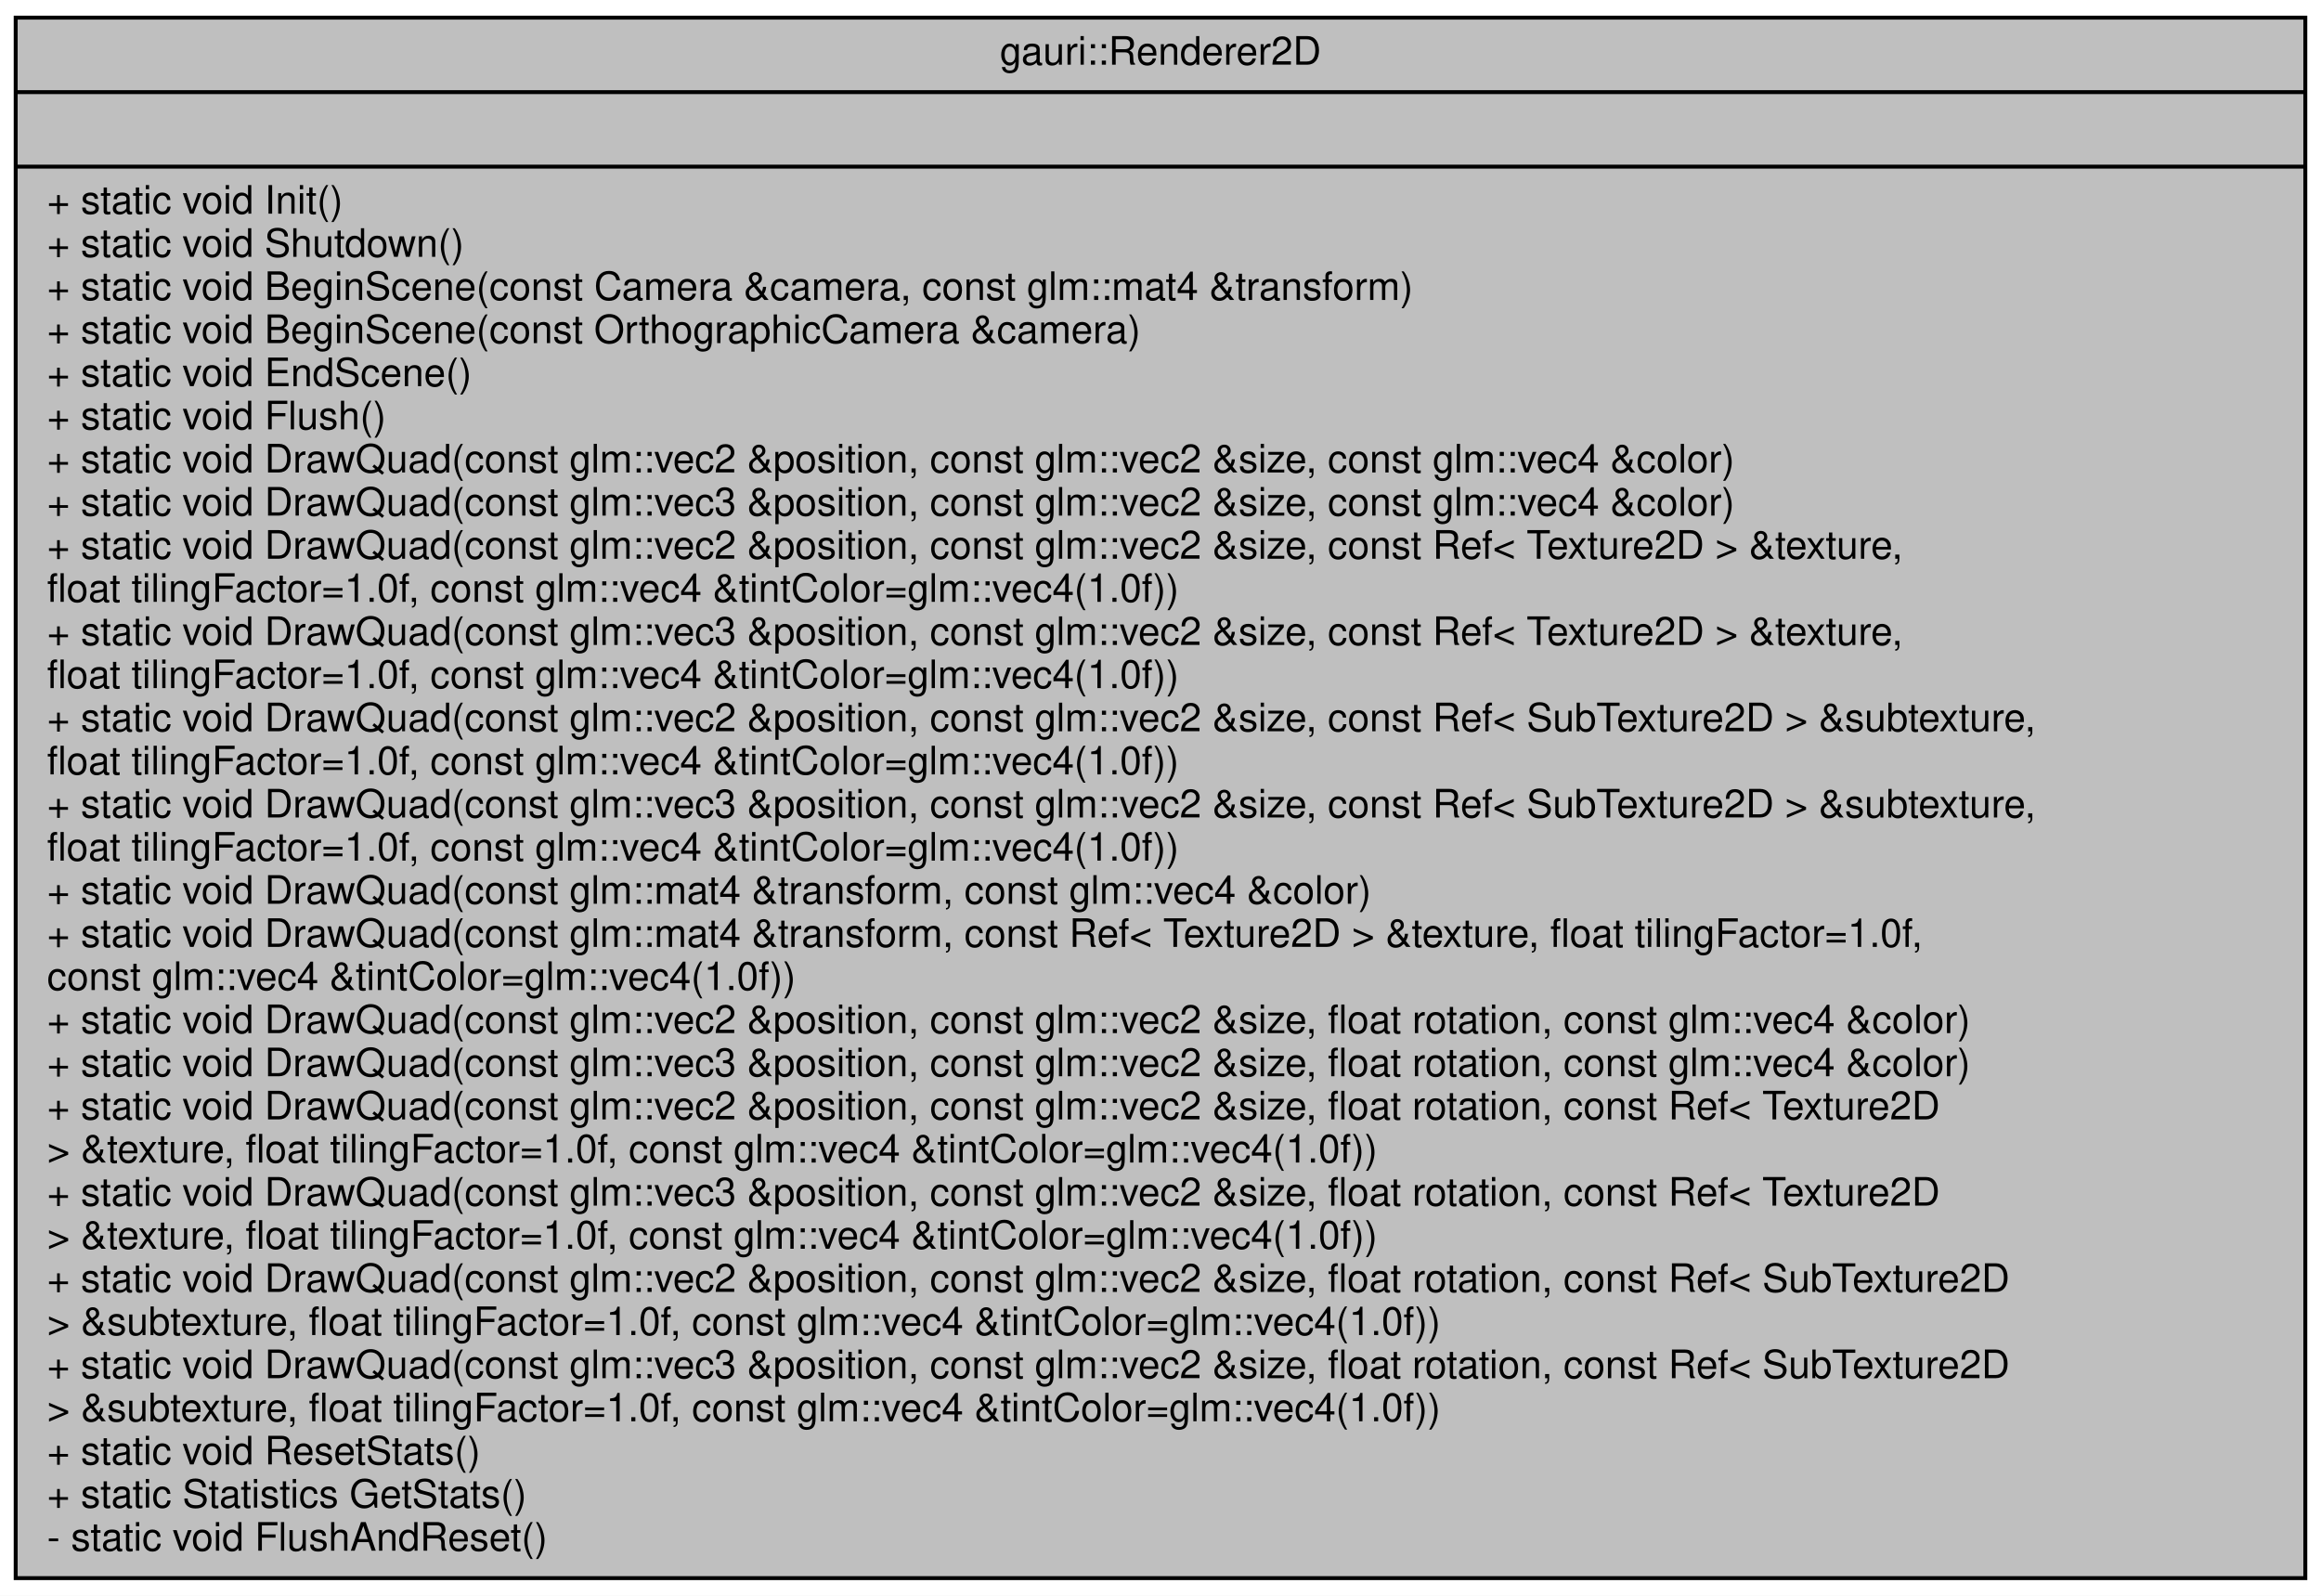
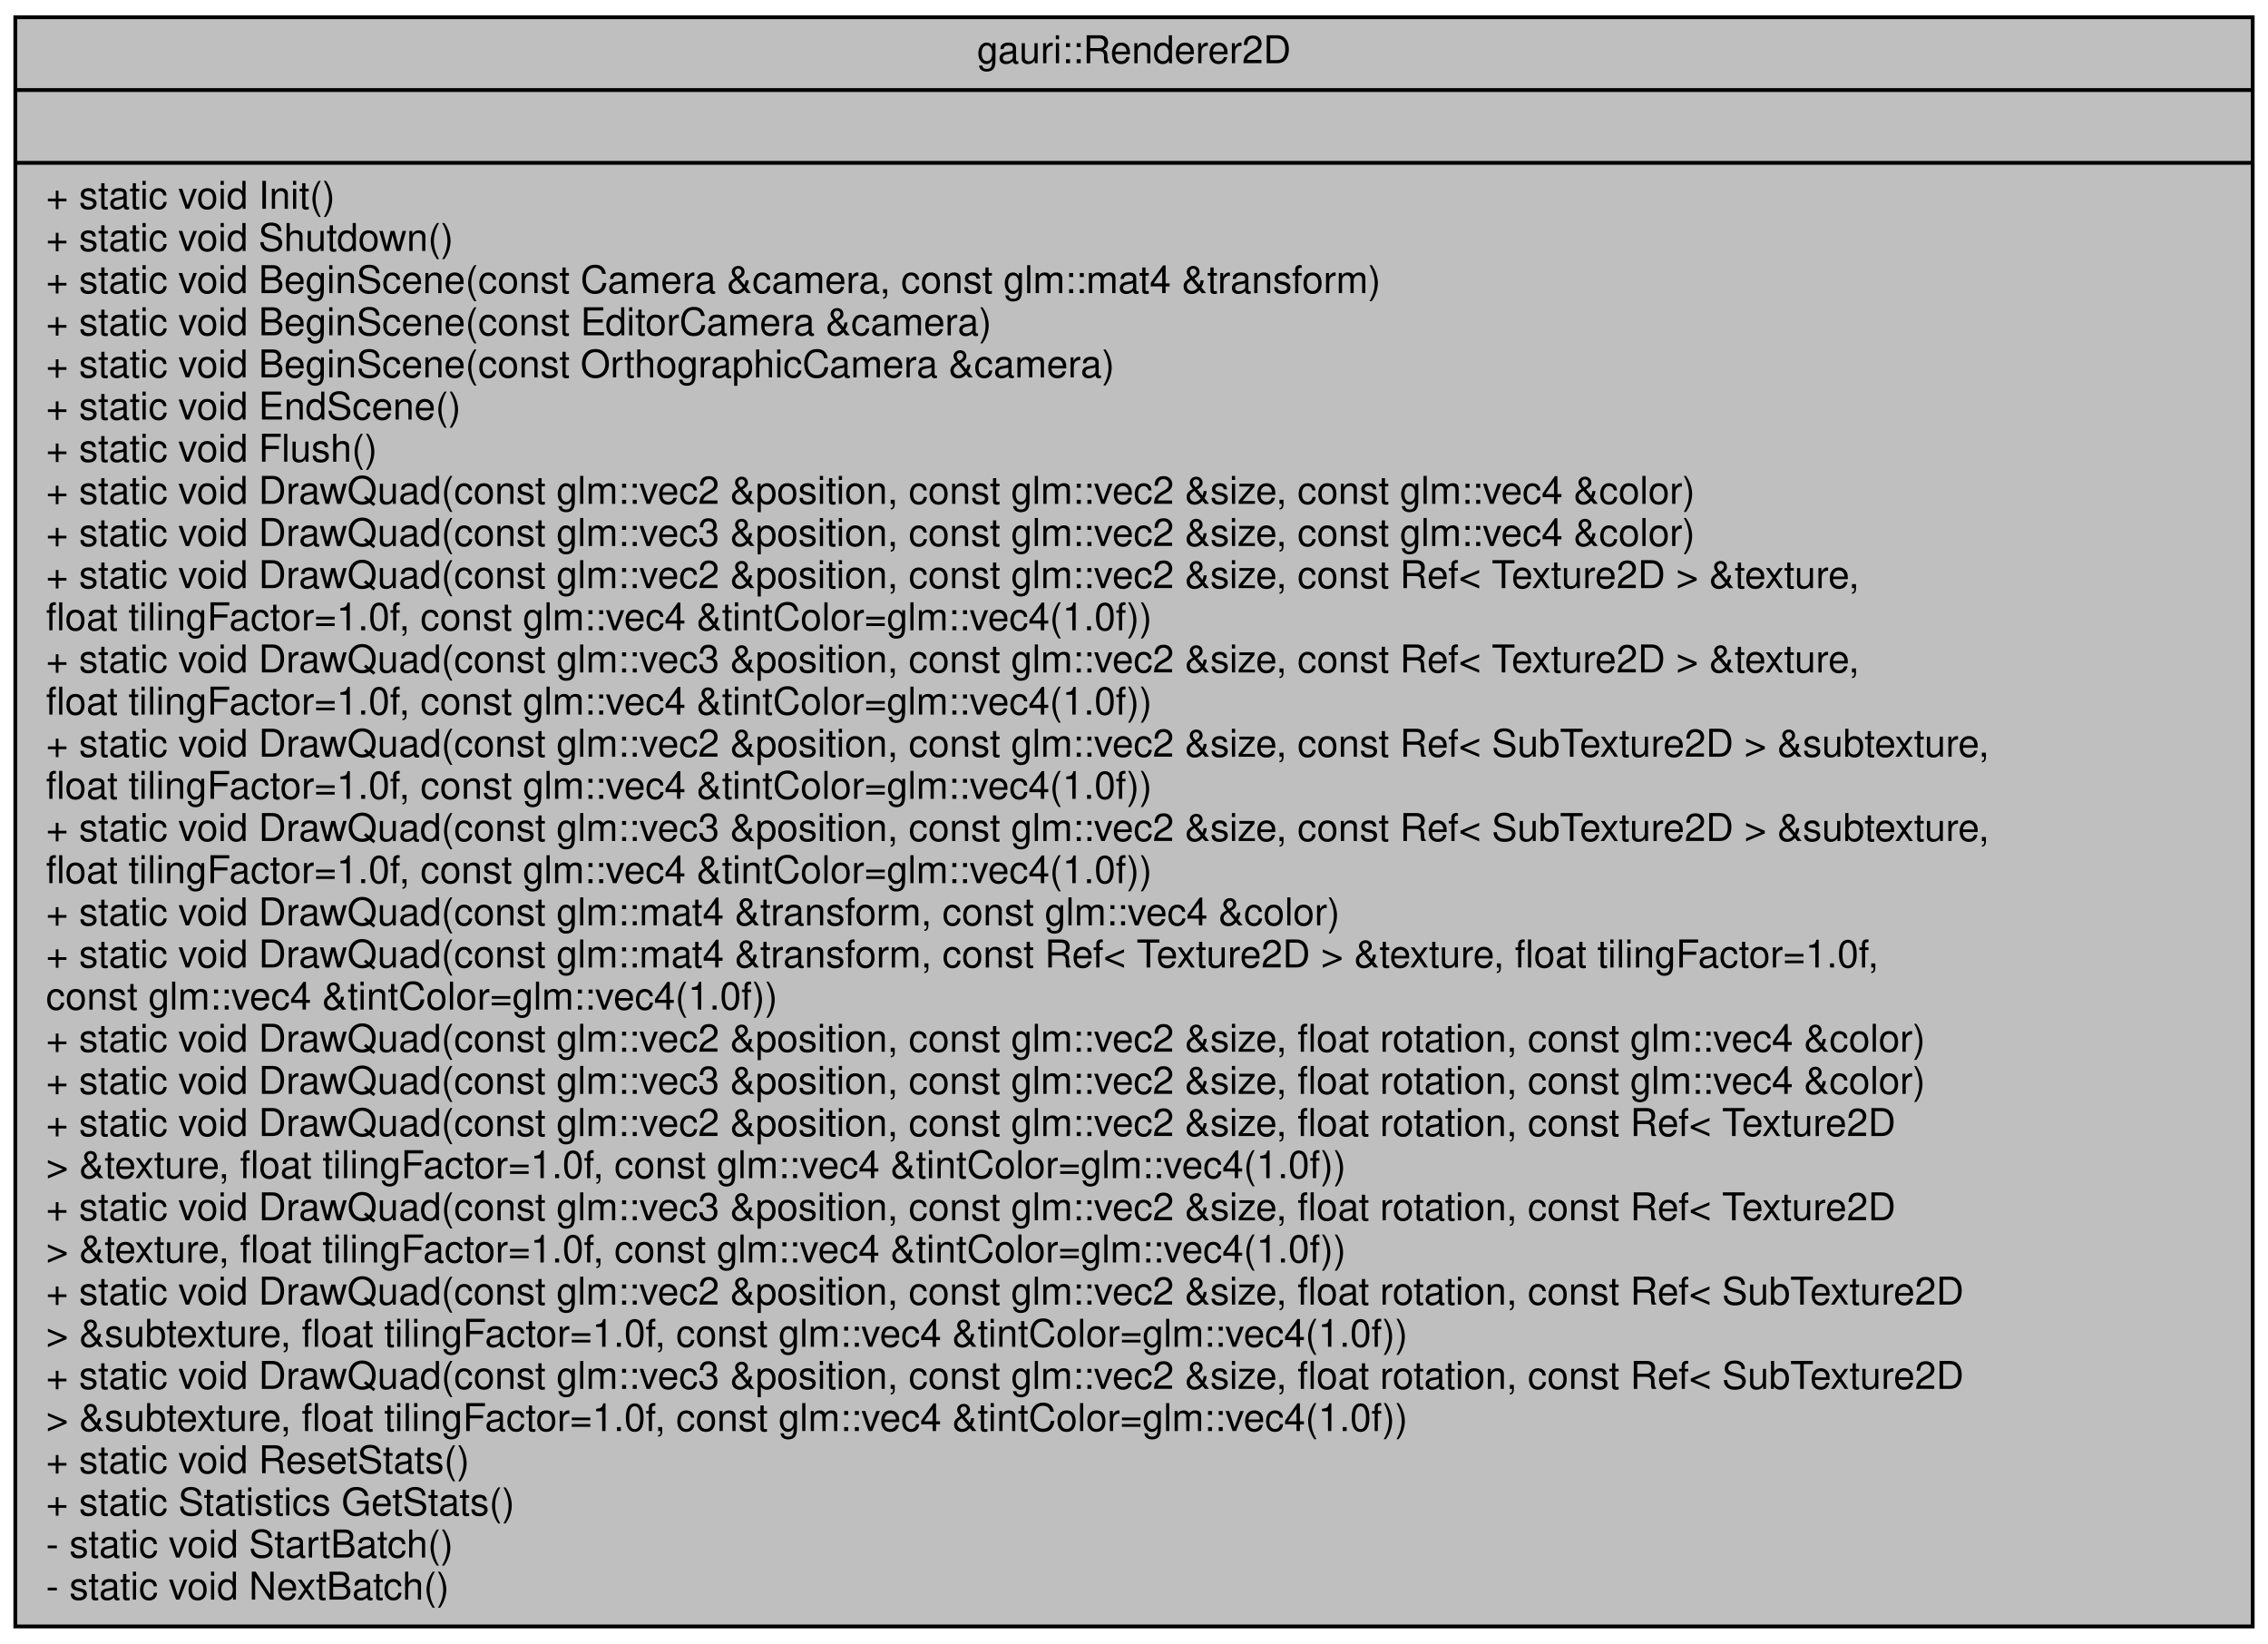
- <svg xmlns="http://www.w3.org/2000/svg" xmlns:xlink="http://www.w3.org/1999/xlink" width="592pt" height="407pt" viewBox="0.00 0.00 592.00 407.00">
-   <g id="graph0" class="graph" transform="scale(1 1) rotate(0) translate(4 403)">
-     <polygon fill="white" stroke="transparent" points="-4,4 -4,-403 588,-403 588,4 -4,4" />
+ <svg xmlns="http://www.w3.org/2000/svg" xmlns:xlink="http://www.w3.org/1999/xlink" width="592pt" height="429pt" viewBox="0.00 0.00 592.00 429.00">
+   <g id="graph0" class="graph" transform="scale(1 1) rotate(0) translate(4 425)">
+     <polygon fill="white" stroke="transparent" points="-4,4 -4,-425 588,-425 588,4 -4,4" />
    <g id="node1" class="node">
      <g id="a_node1">
        <a xlink:title=" ">
-           <polygon fill="#bfbfbf" stroke="black" points="0,-0.5 0,-398.5 584,-398.5 584,-0.5 0,-0.5" />
-           <text text-anchor="middle" x="292" y="-386.5" font-family="Helvetica,sans-Serif" font-size="10.00">gauri::Renderer2D</text>
-           <polyline fill="none" stroke="black" points="0,-379.5 584,-379.5 " />
-           <text text-anchor="middle" x="292" y="-367.5" font-family="Helvetica,sans-Serif" font-size="10.00"> </text>
-           <polyline fill="none" stroke="black" points="0,-360.5 584,-360.5 " />
-           <text text-anchor="start" x="8" y="-348.5" font-family="Helvetica,sans-Serif" font-size="10.00">+ static void Init()</text>
-           <text text-anchor="start" x="8" y="-337.5" font-family="Helvetica,sans-Serif" font-size="10.00">+ static void Shutdown()</text>
-           <text text-anchor="start" x="8" y="-326.5" font-family="Helvetica,sans-Serif" font-size="10.00">+ static void BeginScene(const Camera &amp;camera, const glm::mat4 &amp;transform)</text>
-           <text text-anchor="start" x="8" y="-315.5" font-family="Helvetica,sans-Serif" font-size="10.00">+ static void BeginScene(const OrthographicCamera &amp;camera)</text>
-           <text text-anchor="start" x="8" y="-304.5" font-family="Helvetica,sans-Serif" font-size="10.00">+ static void EndScene()</text>
-           <text text-anchor="start" x="8" y="-293.5" font-family="Helvetica,sans-Serif" font-size="10.00">+ static void Flush()</text>
-           <text text-anchor="start" x="8" y="-282.5" font-family="Helvetica,sans-Serif" font-size="10.00">+ static void DrawQuad(const glm::vec2 &amp;position, const glm::vec2 &amp;size, const glm::vec4 &amp;color)</text>
-           <text text-anchor="start" x="8" y="-271.5" font-family="Helvetica,sans-Serif" font-size="10.00">+ static void DrawQuad(const glm::vec3 &amp;position, const glm::vec2 &amp;size, const glm::vec4 &amp;color)</text>
-           <text text-anchor="start" x="8" y="-260.5" font-family="Helvetica,sans-Serif" font-size="10.00">+ static void DrawQuad(const glm::vec2 &amp;position, const glm::vec2 &amp;size, const Ref&lt; Texture2D &gt; &amp;texture,</text>
-           <text text-anchor="start" x="8" y="-249.5" font-family="Helvetica,sans-Serif" font-size="10.00"> float tilingFactor=1.0f, const glm::vec4 &amp;tintColor=glm::vec4(1.0f))</text>
-           <text text-anchor="start" x="8" y="-238.5" font-family="Helvetica,sans-Serif" font-size="10.00">+ static void DrawQuad(const glm::vec3 &amp;position, const glm::vec2 &amp;size, const Ref&lt; Texture2D &gt; &amp;texture,</text>
-           <text text-anchor="start" x="8" y="-227.5" font-family="Helvetica,sans-Serif" font-size="10.00"> float tilingFactor=1.0f, const glm::vec4 &amp;tintColor=glm::vec4(1.0f))</text>
-           <text text-anchor="start" x="8" y="-216.5" font-family="Helvetica,sans-Serif" font-size="10.00">+ static void DrawQuad(const glm::vec2 &amp;position, const glm::vec2 &amp;size, const Ref&lt; SubTexture2D &gt; &amp;subtexture,</text>
-           <text text-anchor="start" x="8" y="-205.5" font-family="Helvetica,sans-Serif" font-size="10.00"> float tilingFactor=1.0f, const glm::vec4 &amp;tintColor=glm::vec4(1.0f))</text>
-           <text text-anchor="start" x="8" y="-194.5" font-family="Helvetica,sans-Serif" font-size="10.00">+ static void DrawQuad(const glm::vec3 &amp;position, const glm::vec2 &amp;size, const Ref&lt; SubTexture2D &gt; &amp;subtexture,</text>
-           <text text-anchor="start" x="8" y="-183.5" font-family="Helvetica,sans-Serif" font-size="10.00"> float tilingFactor=1.0f, const glm::vec4 &amp;tintColor=glm::vec4(1.0f))</text>
-           <text text-anchor="start" x="8" y="-172.5" font-family="Helvetica,sans-Serif" font-size="10.00">+ static void DrawQuad(const glm::mat4 &amp;transform, const glm::vec4 &amp;color)</text>
-           <text text-anchor="start" x="8" y="-161.5" font-family="Helvetica,sans-Serif" font-size="10.00">+ static void DrawQuad(const glm::mat4 &amp;transform, const Ref&lt; Texture2D &gt; &amp;texture, float tilingFactor=1.0f,</text>
-           <text text-anchor="start" x="8" y="-150.5" font-family="Helvetica,sans-Serif" font-size="10.00"> const glm::vec4 &amp;tintColor=glm::vec4(1.0f))</text>
-           <text text-anchor="start" x="8" y="-139.5" font-family="Helvetica,sans-Serif" font-size="10.00">+ static void DrawQuad(const glm::vec2 &amp;position, const glm::vec2 &amp;size, float rotation, const glm::vec4 &amp;color)</text>
-           <text text-anchor="start" x="8" y="-128.5" font-family="Helvetica,sans-Serif" font-size="10.00">+ static void DrawQuad(const glm::vec3 &amp;position, const glm::vec2 &amp;size, float rotation, const glm::vec4 &amp;color)</text>
-           <text text-anchor="start" x="8" y="-117.5" font-family="Helvetica,sans-Serif" font-size="10.00">+ static void DrawQuad(const glm::vec2 &amp;position, const glm::vec2 &amp;size, float rotation, const Ref&lt; Texture2D</text>
-           <text text-anchor="start" x="8" y="-106.5" font-family="Helvetica,sans-Serif" font-size="10.00"> &gt; &amp;texture, float tilingFactor=1.0f, const glm::vec4 &amp;tintColor=glm::vec4(1.0f))</text>
-           <text text-anchor="start" x="8" y="-95.5" font-family="Helvetica,sans-Serif" font-size="10.00">+ static void DrawQuad(const glm::vec3 &amp;position, const glm::vec2 &amp;size, float rotation, const Ref&lt; Texture2D</text>
-           <text text-anchor="start" x="8" y="-84.5" font-family="Helvetica,sans-Serif" font-size="10.00"> &gt; &amp;texture, float tilingFactor=1.0f, const glm::vec4 &amp;tintColor=glm::vec4(1.0f))</text>
-           <text text-anchor="start" x="8" y="-73.5" font-family="Helvetica,sans-Serif" font-size="10.00">+ static void DrawQuad(const glm::vec2 &amp;position, const glm::vec2 &amp;size, float rotation, const Ref&lt; SubTexture2D</text>
-           <text text-anchor="start" x="8" y="-62.5" font-family="Helvetica,sans-Serif" font-size="10.00"> &gt; &amp;subtexture, float tilingFactor=1.0f, const glm::vec4 &amp;tintColor=glm::vec4(1.0f))</text>
-           <text text-anchor="start" x="8" y="-51.5" font-family="Helvetica,sans-Serif" font-size="10.00">+ static void DrawQuad(const glm::vec3 &amp;position, const glm::vec2 &amp;size, float rotation, const Ref&lt; SubTexture2D</text>
-           <text text-anchor="start" x="8" y="-40.5" font-family="Helvetica,sans-Serif" font-size="10.00"> &gt; &amp;subtexture, float tilingFactor=1.0f, const glm::vec4 &amp;tintColor=glm::vec4(1.0f))</text>
-           <text text-anchor="start" x="8" y="-29.5" font-family="Helvetica,sans-Serif" font-size="10.00">+ static void ResetStats()</text>
-           <text text-anchor="start" x="8" y="-18.5" font-family="Helvetica,sans-Serif" font-size="10.00">+ static Statistics GetStats()</text>
-           <text text-anchor="start" x="8" y="-7.5" font-family="Helvetica,sans-Serif" font-size="10.00">- static void FlushAndReset()</text>
+           <polygon fill="#bfbfbf" stroke="black" points="0,-0.5 0,-420.5 584,-420.5 584,-0.5 0,-0.5" />
+           <text text-anchor="middle" x="292" y="-408.5" font-family="Helvetica,sans-Serif" font-size="10.00">gauri::Renderer2D</text>
+           <polyline fill="none" stroke="black" points="0,-401.5 584,-401.5 " />
+           <text text-anchor="middle" x="292" y="-389.5" font-family="Helvetica,sans-Serif" font-size="10.00"> </text>
+           <polyline fill="none" stroke="black" points="0,-382.5 584,-382.5 " />
+           <text text-anchor="start" x="8" y="-370.5" font-family="Helvetica,sans-Serif" font-size="10.00">+ static void Init()</text>
+           <text text-anchor="start" x="8" y="-359.5" font-family="Helvetica,sans-Serif" font-size="10.00">+ static void Shutdown()</text>
+           <text text-anchor="start" x="8" y="-348.5" font-family="Helvetica,sans-Serif" font-size="10.00">+ static void BeginScene(const Camera &amp;camera, const glm::mat4 &amp;transform)</text>
+           <text text-anchor="start" x="8" y="-337.5" font-family="Helvetica,sans-Serif" font-size="10.00">+ static void BeginScene(const EditorCamera &amp;camera)</text>
+           <text text-anchor="start" x="8" y="-326.5" font-family="Helvetica,sans-Serif" font-size="10.00">+ static void BeginScene(const OrthographicCamera &amp;camera)</text>
+           <text text-anchor="start" x="8" y="-315.5" font-family="Helvetica,sans-Serif" font-size="10.00">+ static void EndScene()</text>
+           <text text-anchor="start" x="8" y="-304.5" font-family="Helvetica,sans-Serif" font-size="10.00">+ static void Flush()</text>
+           <text text-anchor="start" x="8" y="-293.5" font-family="Helvetica,sans-Serif" font-size="10.00">+ static void DrawQuad(const glm::vec2 &amp;position, const glm::vec2 &amp;size, const glm::vec4 &amp;color)</text>
+           <text text-anchor="start" x="8" y="-282.5" font-family="Helvetica,sans-Serif" font-size="10.00">+ static void DrawQuad(const glm::vec3 &amp;position, const glm::vec2 &amp;size, const glm::vec4 &amp;color)</text>
+           <text text-anchor="start" x="8" y="-271.5" font-family="Helvetica,sans-Serif" font-size="10.00">+ static void DrawQuad(const glm::vec2 &amp;position, const glm::vec2 &amp;size, const Ref&lt; Texture2D &gt; &amp;texture,</text>
+           <text text-anchor="start" x="8" y="-260.5" font-family="Helvetica,sans-Serif" font-size="10.00"> float tilingFactor=1.0f, const glm::vec4 &amp;tintColor=glm::vec4(1.0f))</text>
+           <text text-anchor="start" x="8" y="-249.5" font-family="Helvetica,sans-Serif" font-size="10.00">+ static void DrawQuad(const glm::vec3 &amp;position, const glm::vec2 &amp;size, const Ref&lt; Texture2D &gt; &amp;texture,</text>
+           <text text-anchor="start" x="8" y="-238.5" font-family="Helvetica,sans-Serif" font-size="10.00"> float tilingFactor=1.0f, const glm::vec4 &amp;tintColor=glm::vec4(1.0f))</text>
+           <text text-anchor="start" x="8" y="-227.5" font-family="Helvetica,sans-Serif" font-size="10.00">+ static void DrawQuad(const glm::vec2 &amp;position, const glm::vec2 &amp;size, const Ref&lt; SubTexture2D &gt; &amp;subtexture,</text>
+           <text text-anchor="start" x="8" y="-216.5" font-family="Helvetica,sans-Serif" font-size="10.00"> float tilingFactor=1.0f, const glm::vec4 &amp;tintColor=glm::vec4(1.0f))</text>
+           <text text-anchor="start" x="8" y="-205.5" font-family="Helvetica,sans-Serif" font-size="10.00">+ static void DrawQuad(const glm::vec3 &amp;position, const glm::vec2 &amp;size, const Ref&lt; SubTexture2D &gt; &amp;subtexture,</text>
+           <text text-anchor="start" x="8" y="-194.5" font-family="Helvetica,sans-Serif" font-size="10.00"> float tilingFactor=1.0f, const glm::vec4 &amp;tintColor=glm::vec4(1.0f))</text>
+           <text text-anchor="start" x="8" y="-183.5" font-family="Helvetica,sans-Serif" font-size="10.00">+ static void DrawQuad(const glm::mat4 &amp;transform, const glm::vec4 &amp;color)</text>
+           <text text-anchor="start" x="8" y="-172.5" font-family="Helvetica,sans-Serif" font-size="10.00">+ static void DrawQuad(const glm::mat4 &amp;transform, const Ref&lt; Texture2D &gt; &amp;texture, float tilingFactor=1.0f,</text>
+           <text text-anchor="start" x="8" y="-161.5" font-family="Helvetica,sans-Serif" font-size="10.00"> const glm::vec4 &amp;tintColor=glm::vec4(1.0f))</text>
+           <text text-anchor="start" x="8" y="-150.5" font-family="Helvetica,sans-Serif" font-size="10.00">+ static void DrawQuad(const glm::vec2 &amp;position, const glm::vec2 &amp;size, float rotation, const glm::vec4 &amp;color)</text>
+           <text text-anchor="start" x="8" y="-139.5" font-family="Helvetica,sans-Serif" font-size="10.00">+ static void DrawQuad(const glm::vec3 &amp;position, const glm::vec2 &amp;size, float rotation, const glm::vec4 &amp;color)</text>
+           <text text-anchor="start" x="8" y="-128.5" font-family="Helvetica,sans-Serif" font-size="10.00">+ static void DrawQuad(const glm::vec2 &amp;position, const glm::vec2 &amp;size, float rotation, const Ref&lt; Texture2D</text>
+           <text text-anchor="start" x="8" y="-117.5" font-family="Helvetica,sans-Serif" font-size="10.00"> &gt; &amp;texture, float tilingFactor=1.0f, const glm::vec4 &amp;tintColor=glm::vec4(1.0f))</text>
+           <text text-anchor="start" x="8" y="-106.5" font-family="Helvetica,sans-Serif" font-size="10.00">+ static void DrawQuad(const glm::vec3 &amp;position, const glm::vec2 &amp;size, float rotation, const Ref&lt; Texture2D</text>
+           <text text-anchor="start" x="8" y="-95.5" font-family="Helvetica,sans-Serif" font-size="10.00"> &gt; &amp;texture, float tilingFactor=1.0f, const glm::vec4 &amp;tintColor=glm::vec4(1.0f))</text>
+           <text text-anchor="start" x="8" y="-84.5" font-family="Helvetica,sans-Serif" font-size="10.00">+ static void DrawQuad(const glm::vec2 &amp;position, const glm::vec2 &amp;size, float rotation, const Ref&lt; SubTexture2D</text>
+           <text text-anchor="start" x="8" y="-73.5" font-family="Helvetica,sans-Serif" font-size="10.00"> &gt; &amp;subtexture, float tilingFactor=1.0f, const glm::vec4 &amp;tintColor=glm::vec4(1.0f))</text>
+           <text text-anchor="start" x="8" y="-62.5" font-family="Helvetica,sans-Serif" font-size="10.00">+ static void DrawQuad(const glm::vec3 &amp;position, const glm::vec2 &amp;size, float rotation, const Ref&lt; SubTexture2D</text>
+           <text text-anchor="start" x="8" y="-51.5" font-family="Helvetica,sans-Serif" font-size="10.00"> &gt; &amp;subtexture, float tilingFactor=1.0f, const glm::vec4 &amp;tintColor=glm::vec4(1.0f))</text>
+           <text text-anchor="start" x="8" y="-40.5" font-family="Helvetica,sans-Serif" font-size="10.00">+ static void ResetStats()</text>
+           <text text-anchor="start" x="8" y="-29.5" font-family="Helvetica,sans-Serif" font-size="10.00">+ static Statistics GetStats()</text>
+           <text text-anchor="start" x="8" y="-18.5" font-family="Helvetica,sans-Serif" font-size="10.00">- static void StartBatch()</text>
+           <text text-anchor="start" x="8" y="-7.5" font-family="Helvetica,sans-Serif" font-size="10.00">- static void NextBatch()</text>
        </a>
      </g>
    </g>
  </g>
</svg>
